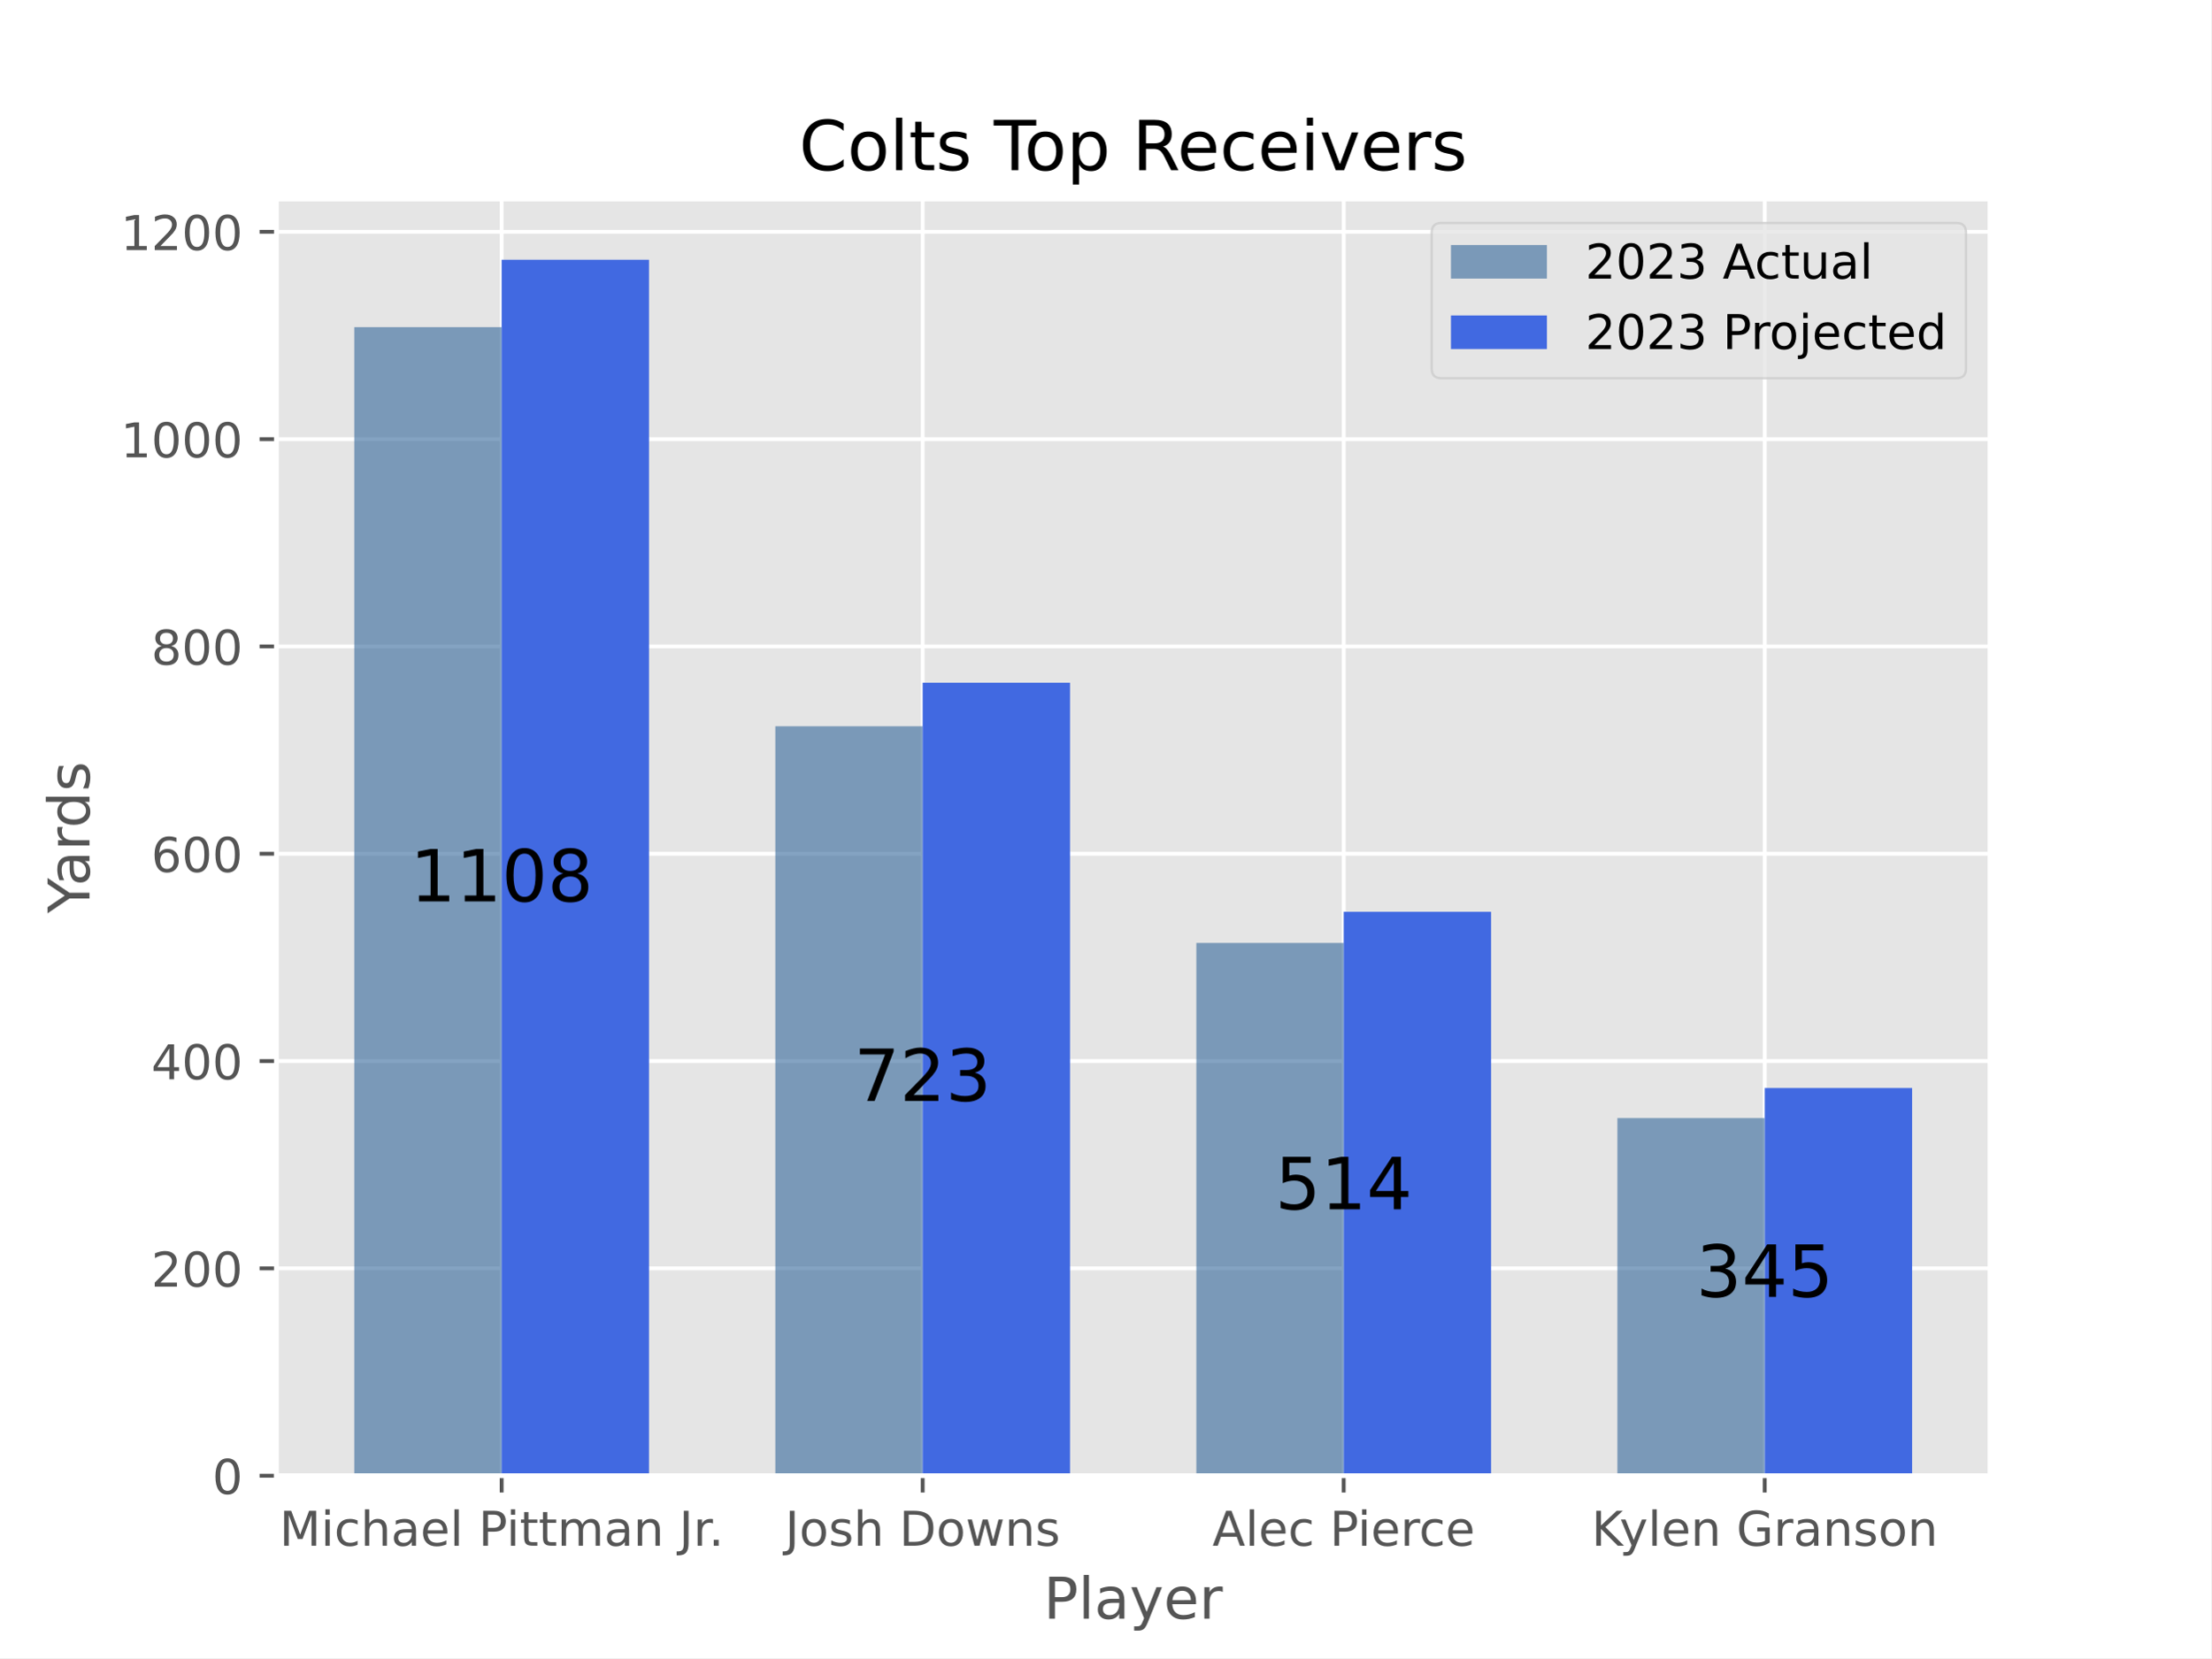
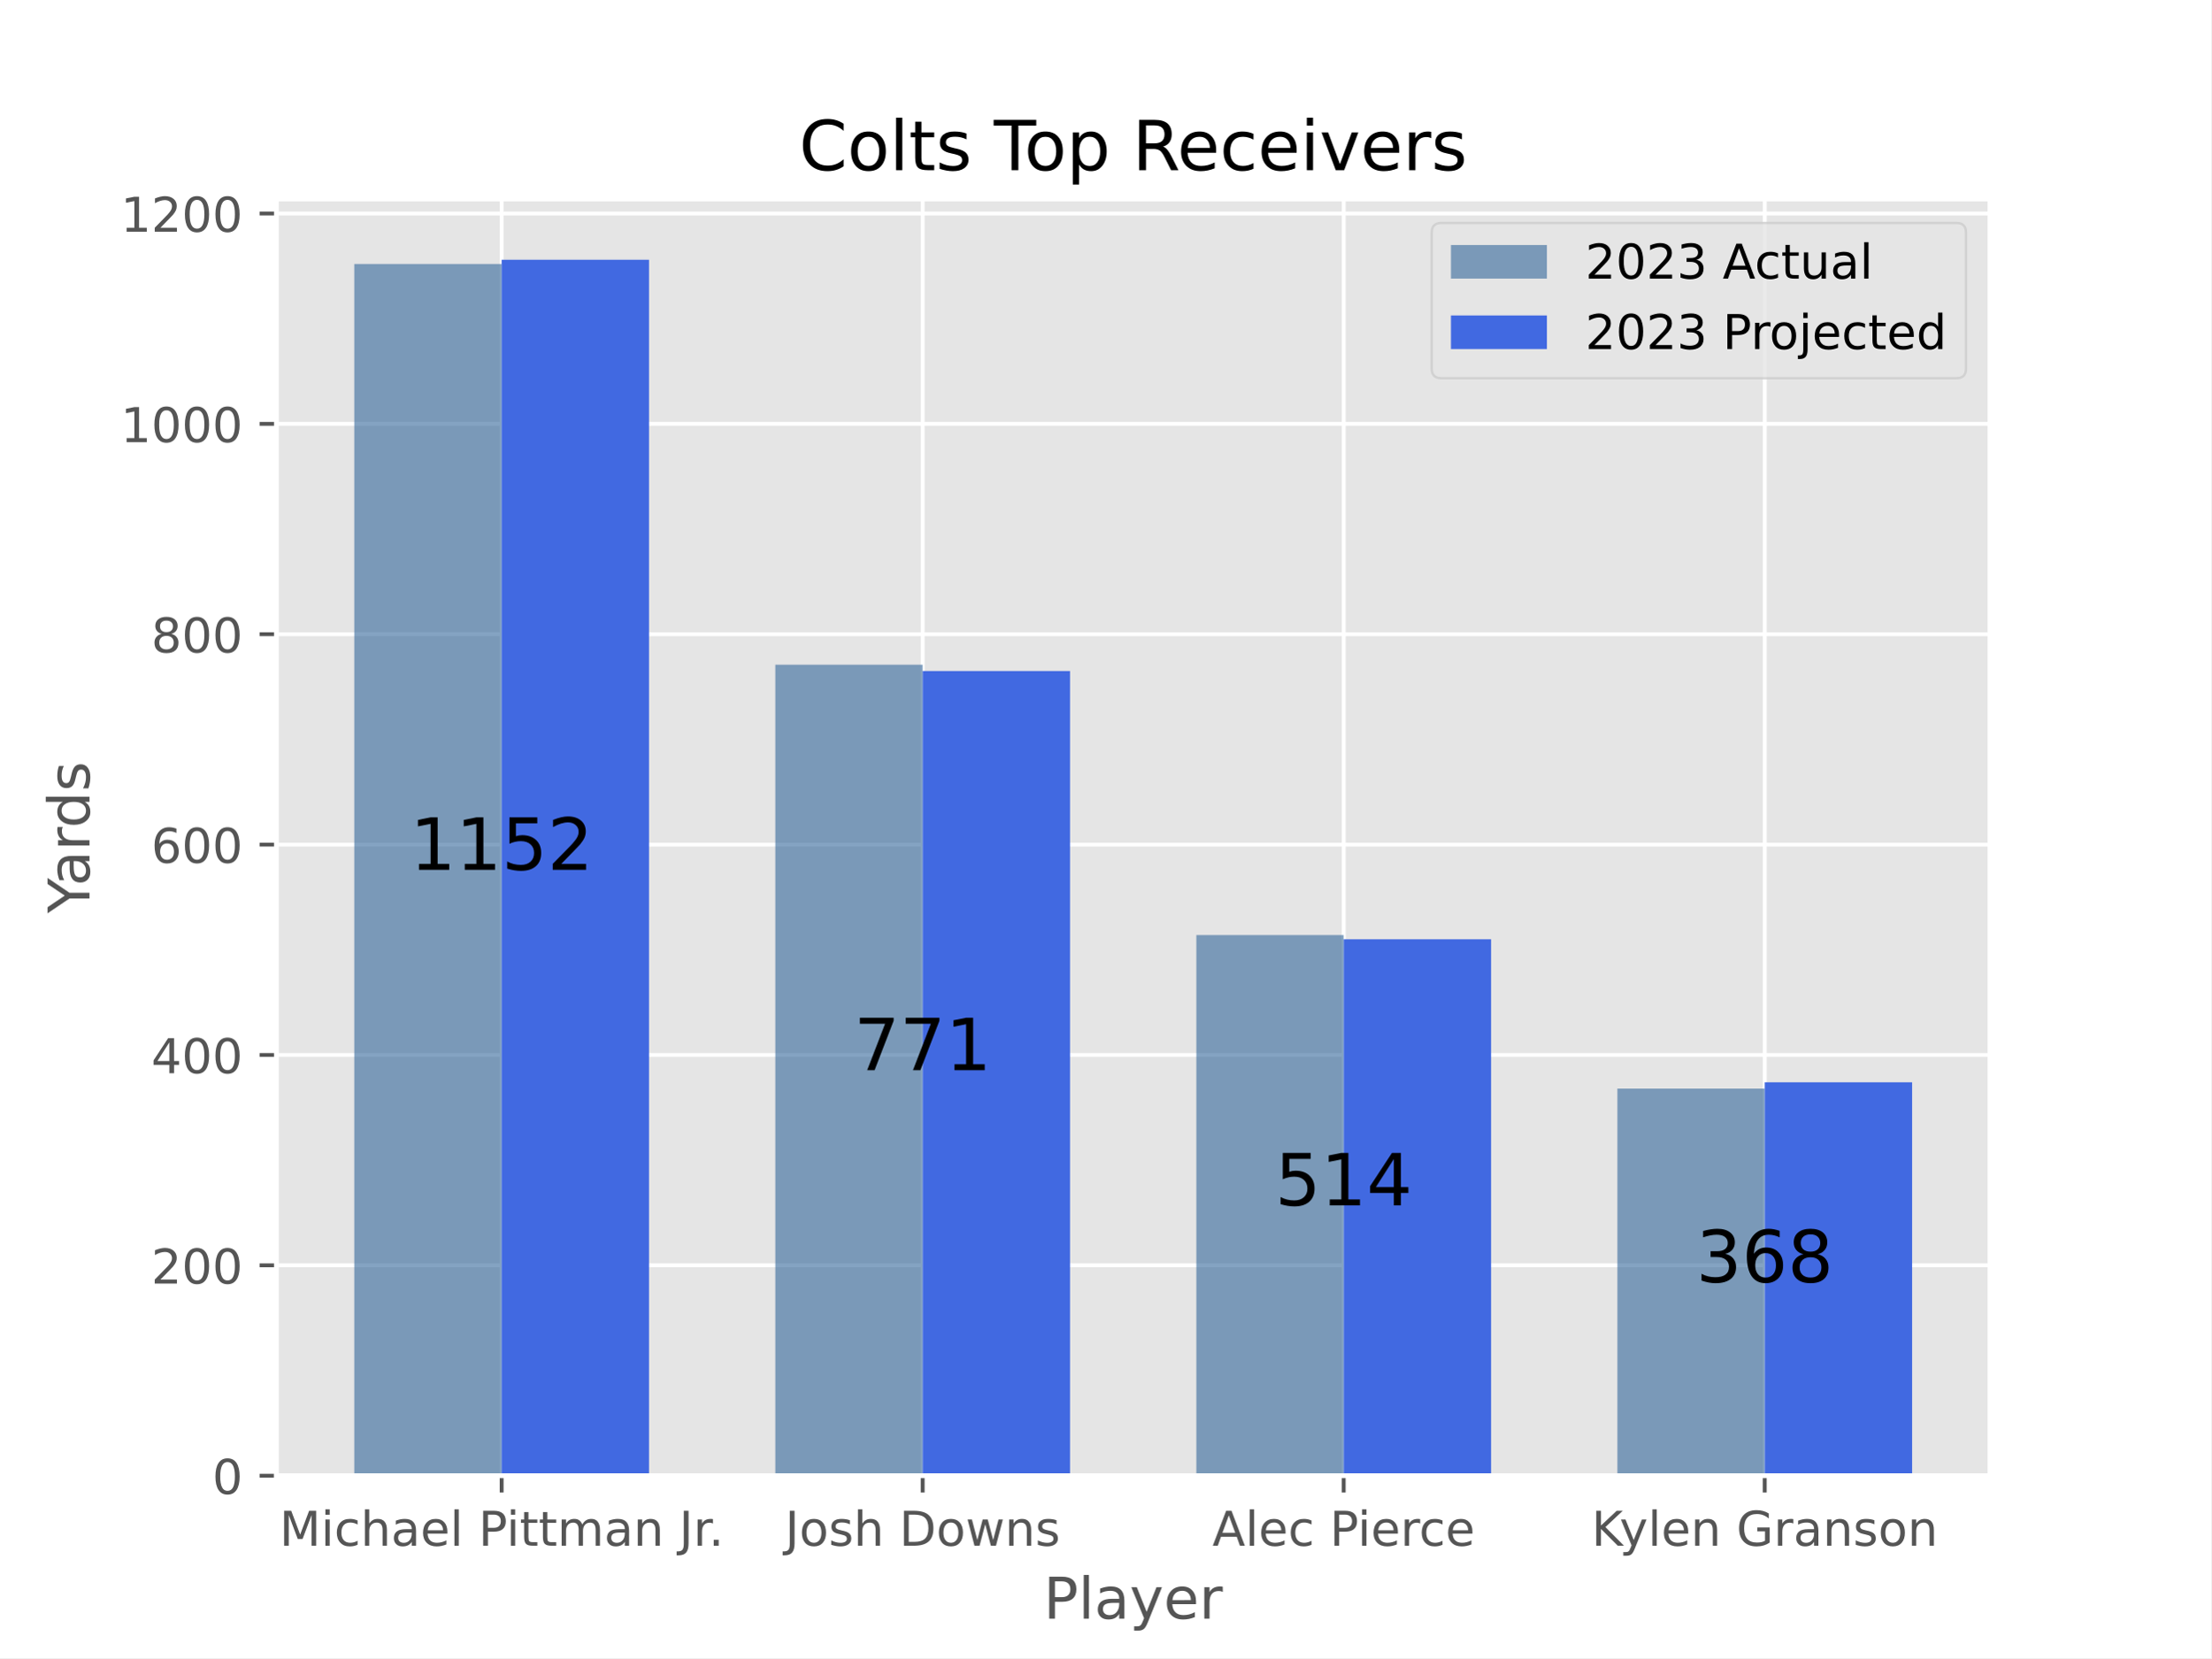
<svg xmlns="http://www.w3.org/2000/svg" xmlns:xlink="http://www.w3.org/1999/xlink" width="460.8pt" height="345.6pt" viewBox="0 0 460.8 345.6" version="1.1">
  <defs>
    <style type="text/css">*{stroke-linejoin: round; stroke-linecap: butt}</style>
  </defs>
  <g id="figure_1">
    <g id="patch_1">
      <path d="M 0 345.6  L 460.8 345.6  L 460.8 0  L 0 0  z " style="fill: #ffffff" />
    </g>
    <g id="axes_1">
      <g id="patch_2">
        <path d="M 57.6 307.584  L 414.72 307.584  L 414.72 41.472  L 57.6 41.472  z " style="fill: #e5e5e5" />
      </g>
      <g id="matplotlib.axis_1">
        <g id="xtick_1">
          <g id="line2d_1">
-             <path d="M 104.543 307.584  L 104.543 41.472  " clip-path="url(#pe3f2f0874b)" style="fill: none; stroke: #ffffff; stroke-width: 0.8; stroke-linecap: square" />
+             <path d="M 104.543 307.584  L 104.543 41.472  " clip-path="url(#p4688701967)" style="fill: none; stroke: #ffffff; stroke-width: 0.8; stroke-linecap: square" />
          </g>
          <g id="line2d_2">
            <defs>
-               <path id="m3585bd2153" d="M 0 0  L 0 3.5  " style="stroke: #555555; stroke-width: 0.8" />
+               <path id="m69d7f708bf" d="M 0 0  L 0 3.5  " style="stroke: #555555; stroke-width: 0.8" />
            </defs>
            <g>
-               <use xlink:href="#m3585bd2153" x="104.543" y="307.584" style="fill: #555555; stroke: #555555; stroke-width: 0.8" />
+               <use xlink:href="#m69d7f708bf" x="104.543" y="307.584" style="fill: #555555; stroke: #555555; stroke-width: 0.8" />
            </g>
          </g>
          <g id="text_1">
            <g style="fill: #555555" transform="translate(58.23626 322.1824) scale(0.1 -0.1)">
              <defs>
                <path id="DejaVuSans-4d" d="M 628 4666  L 1569 4666  L 2759 1491  L 3956 4666  L 4897 4666  L 4897 0  L 4281 0  L 4281 4097  L 3078 897  L 2444 897  L 1241 4097  L 1241 0  L 628 0  L 628 4666  z " transform="scale(0.015625)" />
                <path id="DejaVuSans-69" d="M 603 3500  L 1178 3500  L 1178 0  L 603 0  L 603 3500  z M 603 4863  L 1178 4863  L 1178 4134  L 603 4134  L 603 4863  z " transform="scale(0.015625)" />
                <path id="DejaVuSans-63" d="M 3122 3366  L 3122 2828  Q 2878 2963 2633 3030  Q 2388 3097 2138 3097  Q 1578 3097 1268 2742  Q 959 2388 959 1747  Q 959 1106 1268 751  Q 1578 397 2138 397  Q 2388 397 2633 464  Q 2878 531 3122 666  L 3122 134  Q 2881 22 2623 -34  Q 2366 -91 2075 -91  Q 1284 -91 818 406  Q 353 903 353 1747  Q 353 2603 823 3093  Q 1294 3584 2113 3584  Q 2378 3584 2631 3529  Q 2884 3475 3122 3366  z " transform="scale(0.015625)" />
                <path id="DejaVuSans-68" d="M 3513 2113  L 3513 0  L 2938 0  L 2938 2094  Q 2938 2591 2744 2837  Q 2550 3084 2163 3084  Q 1697 3084 1428 2787  Q 1159 2491 1159 1978  L 1159 0  L 581 0  L 581 4863  L 1159 4863  L 1159 2956  Q 1366 3272 1645 3428  Q 1925 3584 2291 3584  Q 2894 3584 3203 3211  Q 3513 2838 3513 2113  z " transform="scale(0.015625)" />
                <path id="DejaVuSans-61" d="M 2194 1759  Q 1497 1759 1228 1600  Q 959 1441 959 1056  Q 959 750 1161 570  Q 1363 391 1709 391  Q 2188 391 2477 730  Q 2766 1069 2766 1631  L 2766 1759  L 2194 1759  z M 3341 1997  L 3341 0  L 2766 0  L 2766 531  Q 2569 213 2275 61  Q 1981 -91 1556 -91  Q 1019 -91 701 211  Q 384 513 384 1019  Q 384 1609 779 1909  Q 1175 2209 1959 2209  L 2766 2209  L 2766 2266  Q 2766 2663 2505 2880  Q 2244 3097 1772 3097  Q 1472 3097 1187 3025  Q 903 2953 641 2809  L 641 3341  Q 956 3463 1253 3523  Q 1550 3584 1831 3584  Q 2591 3584 2966 3190  Q 3341 2797 3341 1997  z " transform="scale(0.015625)" />
                <path id="DejaVuSans-65" d="M 3597 1894  L 3597 1613  L 953 1613  Q 991 1019 1311 708  Q 1631 397 2203 397  Q 2534 397 2845 478  Q 3156 559 3463 722  L 3463 178  Q 3153 47 2828 -22  Q 2503 -91 2169 -91  Q 1331 -91 842 396  Q 353 884 353 1716  Q 353 2575 817 3079  Q 1281 3584 2069 3584  Q 2775 3584 3186 3129  Q 3597 2675 3597 1894  z M 3022 2063  Q 3016 2534 2758 2815  Q 2500 3097 2075 3097  Q 1594 3097 1305 2825  Q 1016 2553 972 2059  L 3022 2063  z " transform="scale(0.015625)" />
                <path id="DejaVuSans-6c" d="M 603 4863  L 1178 4863  L 1178 0  L 603 0  L 603 4863  z " transform="scale(0.015625)" />
                <path id="DejaVuSans-20" transform="scale(0.015625)" />
                <path id="DejaVuSans-50" d="M 1259 4147  L 1259 2394  L 2053 2394  Q 2494 2394 2734 2622  Q 2975 2850 2975 3272  Q 2975 3691 2734 3919  Q 2494 4147 2053 4147  L 1259 4147  z M 628 4666  L 2053 4666  Q 2838 4666 3239 4311  Q 3641 3956 3641 3272  Q 3641 2581 3239 2228  Q 2838 1875 2053 1875  L 1259 1875  L 1259 0  L 628 0  L 628 4666  z " transform="scale(0.015625)" />
                <path id="DejaVuSans-74" d="M 1172 4494  L 1172 3500  L 2356 3500  L 2356 3053  L 1172 3053  L 1172 1153  Q 1172 725 1289 603  Q 1406 481 1766 481  L 2356 481  L 2356 0  L 1766 0  Q 1100 0 847 248  Q 594 497 594 1153  L 594 3053  L 172 3053  L 172 3500  L 594 3500  L 594 4494  L 1172 4494  z " transform="scale(0.015625)" />
                <path id="DejaVuSans-6d" d="M 3328 2828  Q 3544 3216 3844 3400  Q 4144 3584 4550 3584  Q 5097 3584 5394 3201  Q 5691 2819 5691 2113  L 5691 0  L 5113 0  L 5113 2094  Q 5113 2597 4934 2840  Q 4756 3084 4391 3084  Q 3944 3084 3684 2787  Q 3425 2491 3425 1978  L 3425 0  L 2847 0  L 2847 2094  Q 2847 2600 2669 2842  Q 2491 3084 2119 3084  Q 1678 3084 1418 2786  Q 1159 2488 1159 1978  L 1159 0  L 581 0  L 581 3500  L 1159 3500  L 1159 2956  Q 1356 3278 1631 3431  Q 1906 3584 2284 3584  Q 2666 3584 2933 3390  Q 3200 3197 3328 2828  z " transform="scale(0.015625)" />
                <path id="DejaVuSans-6e" d="M 3513 2113  L 3513 0  L 2938 0  L 2938 2094  Q 2938 2591 2744 2837  Q 2550 3084 2163 3084  Q 1697 3084 1428 2787  Q 1159 2491 1159 1978  L 1159 0  L 581 0  L 581 3500  L 1159 3500  L 1159 2956  Q 1366 3272 1645 3428  Q 1925 3584 2291 3584  Q 2894 3584 3203 3211  Q 3513 2838 3513 2113  z " transform="scale(0.015625)" />
                <path id="DejaVuSans-4a" d="M 628 4666  L 1259 4666  L 1259 325  Q 1259 -519 939 -900  Q 619 -1281 -91 -1281  L -331 -1281  L -331 -750  L -134 -750  Q 284 -750 456 -515  Q 628 -281 628 325  L 628 4666  z " transform="scale(0.015625)" />
                <path id="DejaVuSans-72" d="M 2631 2963  Q 2534 3019 2420 3045  Q 2306 3072 2169 3072  Q 1681 3072 1420 2755  Q 1159 2438 1159 1844  L 1159 0  L 581 0  L 581 3500  L 1159 3500  L 1159 2956  Q 1341 3275 1631 3429  Q 1922 3584 2338 3584  Q 2397 3584 2469 3576  Q 2541 3569 2628 3553  L 2631 2963  z " transform="scale(0.015625)" />
                <path id="DejaVuSans-2e" d="M 684 794  L 1344 794  L 1344 0  L 684 0  L 684 794  z " transform="scale(0.015625)" />
              </defs>
              <use xlink:href="#DejaVuSans-4d" />
              <use xlink:href="#DejaVuSans-69" x="86.279" />
              <use xlink:href="#DejaVuSans-63" x="114.062" />
              <use xlink:href="#DejaVuSans-68" x="169.043" />
              <use xlink:href="#DejaVuSans-61" x="232.422" />
              <use xlink:href="#DejaVuSans-65" x="293.701" />
              <use xlink:href="#DejaVuSans-6c" x="355.225" />
              <use xlink:href="#DejaVuSans-20" x="383.008" />
              <use xlink:href="#DejaVuSans-50" x="414.795" />
              <use xlink:href="#DejaVuSans-69" x="472.848" />
              <use xlink:href="#DejaVuSans-74" x="500.631" />
              <use xlink:href="#DejaVuSans-74" x="539.84" />
              <use xlink:href="#DejaVuSans-6d" x="579.049" />
              <use xlink:href="#DejaVuSans-61" x="676.461" />
              <use xlink:href="#DejaVuSans-6e" x="737.74" />
              <use xlink:href="#DejaVuSans-20" x="801.119" />
              <use xlink:href="#DejaVuSans-4a" x="832.906" />
              <use xlink:href="#DejaVuSans-72" x="862.398" />
              <use xlink:href="#DejaVuSans-2e" x="894.387" />
            </g>
          </g>
        </g>
        <g id="xtick_2">
          <g id="line2d_3">
-             <path d="M 192.288 307.584  L 192.288 41.472  " clip-path="url(#pe3f2f0874b)" style="fill: none; stroke: #ffffff; stroke-width: 0.8; stroke-linecap: square" />
+             <path d="M 192.288 307.584  L 192.288 41.472  " clip-path="url(#p4688701967)" style="fill: none; stroke: #ffffff; stroke-width: 0.8; stroke-linecap: square" />
          </g>
          <g id="line2d_4">
            <g>
-               <use xlink:href="#m3585bd2153" x="192.288" y="307.584" style="fill: #555555; stroke: #555555; stroke-width: 0.8" />
+               <use xlink:href="#m69d7f708bf" x="192.288" y="307.584" style="fill: #555555; stroke: #555555; stroke-width: 0.8" />
            </g>
          </g>
          <g id="text_2">
            <g style="fill: #555555" transform="translate(163.619 322.1824) scale(0.1 -0.1)">
              <defs>
                <path id="DejaVuSans-6f" d="M 1959 3097  Q 1497 3097 1228 2736  Q 959 2375 959 1747  Q 959 1119 1226 758  Q 1494 397 1959 397  Q 2419 397 2687 759  Q 2956 1122 2956 1747  Q 2956 2369 2687 2733  Q 2419 3097 1959 3097  z M 1959 3584  Q 2709 3584 3137 3096  Q 3566 2609 3566 1747  Q 3566 888 3137 398  Q 2709 -91 1959 -91  Q 1206 -91 779 398  Q 353 888 353 1747  Q 353 2609 779 3096  Q 1206 3584 1959 3584  z " transform="scale(0.015625)" />
                <path id="DejaVuSans-73" d="M 2834 3397  L 2834 2853  Q 2591 2978 2328 3040  Q 2066 3103 1784 3103  Q 1356 3103 1142 2972  Q 928 2841 928 2578  Q 928 2378 1081 2264  Q 1234 2150 1697 2047  L 1894 2003  Q 2506 1872 2764 1633  Q 3022 1394 3022 966  Q 3022 478 2636 193  Q 2250 -91 1575 -91  Q 1294 -91 989 -36  Q 684 19 347 128  L 347 722  Q 666 556 975 473  Q 1284 391 1588 391  Q 1994 391 2212 530  Q 2431 669 2431 922  Q 2431 1156 2273 1281  Q 2116 1406 1581 1522  L 1381 1569  Q 847 1681 609 1914  Q 372 2147 372 2553  Q 372 3047 722 3315  Q 1072 3584 1716 3584  Q 2034 3584 2315 3537  Q 2597 3491 2834 3397  z " transform="scale(0.015625)" />
                <path id="DejaVuSans-44" d="M 1259 4147  L 1259 519  L 2022 519  Q 2988 519 3436 956  Q 3884 1394 3884 2338  Q 3884 3275 3436 3711  Q 2988 4147 2022 4147  L 1259 4147  z M 628 4666  L 1925 4666  Q 3281 4666 3915 4102  Q 4550 3538 4550 2338  Q 4550 1131 3912 565  Q 3275 0 1925 0  L 628 0  L 628 4666  z " transform="scale(0.015625)" />
                <path id="DejaVuSans-77" d="M 269 3500  L 844 3500  L 1563 769  L 2278 3500  L 2956 3500  L 3675 769  L 4391 3500  L 4966 3500  L 4050 0  L 3372 0  L 2619 2869  L 1863 0  L 1184 0  L 269 3500  z " transform="scale(0.015625)" />
              </defs>
              <use xlink:href="#DejaVuSans-4a" />
              <use xlink:href="#DejaVuSans-6f" x="29.492" />
              <use xlink:href="#DejaVuSans-73" x="90.674" />
              <use xlink:href="#DejaVuSans-68" x="142.773" />
              <use xlink:href="#DejaVuSans-20" x="206.152" />
              <use xlink:href="#DejaVuSans-44" x="237.939" />
              <use xlink:href="#DejaVuSans-6f" x="314.941" />
              <use xlink:href="#DejaVuSans-77" x="376.123" />
              <use xlink:href="#DejaVuSans-6e" x="457.91" />
              <use xlink:href="#DejaVuSans-73" x="521.289" />
            </g>
          </g>
        </g>
        <g id="xtick_3">
          <g id="line2d_5">
-             <path d="M 280.032 307.584  L 280.032 41.472  " clip-path="url(#pe3f2f0874b)" style="fill: none; stroke: #ffffff; stroke-width: 0.8; stroke-linecap: square" />
+             <path d="M 280.032 307.584  L 280.032 41.472  " clip-path="url(#p4688701967)" style="fill: none; stroke: #ffffff; stroke-width: 0.8; stroke-linecap: square" />
          </g>
          <g id="line2d_6">
            <g>
-               <use xlink:href="#m3585bd2153" x="280.032" y="307.584" style="fill: #555555; stroke: #555555; stroke-width: 0.8" />
+               <use xlink:href="#m69d7f708bf" x="280.032" y="307.584" style="fill: #555555; stroke: #555555; stroke-width: 0.8" />
            </g>
          </g>
          <g id="text_3">
            <g style="fill: #555555" transform="translate(252.6713 322.1824) scale(0.1 -0.1)">
              <defs>
                <path id="DejaVuSans-41" d="M 2188 4044  L 1331 1722  L 3047 1722  L 2188 4044  z M 1831 4666  L 2547 4666  L 4325 0  L 3669 0  L 3244 1197  L 1141 1197  L 716 0  L 50 0  L 1831 4666  z " transform="scale(0.015625)" />
              </defs>
              <use xlink:href="#DejaVuSans-41" />
              <use xlink:href="#DejaVuSans-6c" x="68.408" />
              <use xlink:href="#DejaVuSans-65" x="96.191" />
              <use xlink:href="#DejaVuSans-63" x="157.715" />
              <use xlink:href="#DejaVuSans-20" x="212.695" />
              <use xlink:href="#DejaVuSans-50" x="244.482" />
              <use xlink:href="#DejaVuSans-69" x="302.535" />
              <use xlink:href="#DejaVuSans-65" x="330.318" />
              <use xlink:href="#DejaVuSans-72" x="391.842" />
              <use xlink:href="#DejaVuSans-63" x="430.705" />
              <use xlink:href="#DejaVuSans-65" x="485.686" />
            </g>
          </g>
        </g>
        <g id="xtick_4">
          <g id="line2d_7">
-             <path d="M 367.777 307.584  L 367.777 41.472  " clip-path="url(#pe3f2f0874b)" style="fill: none; stroke: #ffffff; stroke-width: 0.8; stroke-linecap: square" />
+             <path d="M 367.777 307.584  L 367.777 41.472  " clip-path="url(#p4688701967)" style="fill: none; stroke: #ffffff; stroke-width: 0.8; stroke-linecap: square" />
          </g>
          <g id="line2d_8">
            <g>
-               <use xlink:href="#m3585bd2153" x="367.777" y="307.584" style="fill: #555555; stroke: #555555; stroke-width: 0.8" />
+               <use xlink:href="#m69d7f708bf" x="367.777" y="307.584" style="fill: #555555; stroke: #555555; stroke-width: 0.8" />
            </g>
          </g>
          <g id="text_4">
            <g style="fill: #555555" transform="translate(331.6822 322.1824) scale(0.1 -0.1)">
              <defs>
                <path id="DejaVuSans-4b" d="M 628 4666  L 1259 4666  L 1259 2694  L 3353 4666  L 4166 4666  L 1850 2491  L 4331 0  L 3500 0  L 1259 2247  L 1259 0  L 628 0  L 628 4666  z " transform="scale(0.015625)" />
                <path id="DejaVuSans-79" d="M 2059 -325  Q 1816 -950 1584 -1140  Q 1353 -1331 966 -1331  L 506 -1331  L 506 -850  L 844 -850  Q 1081 -850 1212 -737  Q 1344 -625 1503 -206  L 1606 56  L 191 3500  L 800 3500  L 1894 763  L 2988 3500  L 3597 3500  L 2059 -325  z " transform="scale(0.015625)" />
                <path id="DejaVuSans-47" d="M 3809 666  L 3809 1919  L 2778 1919  L 2778 2438  L 4434 2438  L 4434 434  Q 4069 175 3628 42  Q 3188 -91 2688 -91  Q 1594 -91 976 548  Q 359 1188 359 2328  Q 359 3472 976 4111  Q 1594 4750 2688 4750  Q 3144 4750 3555 4637  Q 3966 4525 4313 4306  L 4313 3634  Q 3963 3931 3569 4081  Q 3175 4231 2741 4231  Q 1884 4231 1454 3753  Q 1025 3275 1025 2328  Q 1025 1384 1454 906  Q 1884 428 2741 428  Q 3075 428 3337 486  Q 3600 544 3809 666  z " transform="scale(0.015625)" />
              </defs>
              <use xlink:href="#DejaVuSans-4b" />
              <use xlink:href="#DejaVuSans-79" x="58.326" />
              <use xlink:href="#DejaVuSans-6c" x="117.506" />
              <use xlink:href="#DejaVuSans-65" x="145.289" />
              <use xlink:href="#DejaVuSans-6e" x="206.812" />
              <use xlink:href="#DejaVuSans-20" x="270.191" />
              <use xlink:href="#DejaVuSans-47" x="301.979" />
              <use xlink:href="#DejaVuSans-72" x="379.469" />
              <use xlink:href="#DejaVuSans-61" x="420.582" />
              <use xlink:href="#DejaVuSans-6e" x="481.861" />
              <use xlink:href="#DejaVuSans-73" x="545.24" />
              <use xlink:href="#DejaVuSans-6f" x="597.34" />
              <use xlink:href="#DejaVuSans-6e" x="658.521" />
            </g>
          </g>
        </g>
        <g id="text_5">
          <g style="fill: #555555" transform="translate(217.4888 337.3802) scale(0.12 -0.12)">
            <use xlink:href="#DejaVuSans-50" />
            <use xlink:href="#DejaVuSans-6c" x="60.303" />
            <use xlink:href="#DejaVuSans-61" x="88.086" />
            <use xlink:href="#DejaVuSans-79" x="149.365" />
            <use xlink:href="#DejaVuSans-65" x="208.545" />
            <use xlink:href="#DejaVuSans-72" x="270.068" />
          </g>
        </g>
      </g>
      <g id="matplotlib.axis_2">
        <g id="ytick_1">
          <g id="line2d_9">
-             <path d="M 57.6 307.584  L 414.72 307.584  " clip-path="url(#pe3f2f0874b)" style="fill: none; stroke: #ffffff; stroke-width: 0.8; stroke-linecap: square" />
+             <path d="M 57.6 307.584  L 414.72 307.584  " clip-path="url(#p4688701967)" style="fill: none; stroke: #ffffff; stroke-width: 0.8; stroke-linecap: square" />
          </g>
          <g id="line2d_10">
            <defs>
-               <path id="mdc85c5d48e" d="M 0 0  L -3.5 0  " style="stroke: #555555; stroke-width: 0.8" />
+               <path id="m283e0d23f2" d="M 0 0  L -3.5 0  " style="stroke: #555555; stroke-width: 0.8" />
            </defs>
            <g>
-               <use xlink:href="#mdc85c5d48e" x="57.6" y="307.584" style="fill: #555555; stroke: #555555; stroke-width: 0.8" />
+               <use xlink:href="#m283e0d23f2" x="57.6" y="307.584" style="fill: #555555; stroke: #555555; stroke-width: 0.8" />
            </g>
          </g>
          <g id="text_6">
            <g style="fill: #555555" transform="translate(44.2375 311.3832) scale(0.1 -0.1)">
              <defs>
                <path id="DejaVuSans-30" d="M 2034 4250  Q 1547 4250 1301 3770  Q 1056 3291 1056 2328  Q 1056 1369 1301 889  Q 1547 409 2034 409  Q 2525 409 2770 889  Q 3016 1369 3016 2328  Q 3016 3291 2770 3770  Q 2525 4250 2034 4250  z M 2034 4750  Q 2819 4750 3233 4129  Q 3647 3509 3647 2328  Q 3647 1150 3233 529  Q 2819 -91 2034 -91  Q 1250 -91 836 529  Q 422 1150 422 2328  Q 422 3509 836 4129  Q 1250 4750 2034 4750  z " transform="scale(0.015625)" />
              </defs>
              <use xlink:href="#DejaVuSans-30" />
            </g>
          </g>
        </g>
        <g id="ytick_2">
          <g id="line2d_11">
-             <path d="M 57.6 264.372  L 414.72 264.372  " clip-path="url(#pe3f2f0874b)" style="fill: none; stroke: #ffffff; stroke-width: 0.8; stroke-linecap: square" />
+             <path d="M 57.6 263.736  L 414.72 263.736  " clip-path="url(#p4688701967)" style="fill: none; stroke: #ffffff; stroke-width: 0.8; stroke-linecap: square" />
          </g>
          <g id="line2d_12">
            <g>
-               <use xlink:href="#mdc85c5d48e" x="57.6" y="264.372" style="fill: #555555; stroke: #555555; stroke-width: 0.8" />
+               <use xlink:href="#m283e0d23f2" x="57.6" y="263.736" style="fill: #555555; stroke: #555555; stroke-width: 0.8" />
            </g>
          </g>
          <g id="text_7">
-             <g style="fill: #555555" transform="translate(31.5125 268.1709) scale(0.1 -0.1)">
+             <g style="fill: #555555" transform="translate(31.5125 267.5355) scale(0.1 -0.1)">
              <defs>
                <path id="DejaVuSans-32" d="M 1228 531  L 3431 531  L 3431 0  L 469 0  L 469 531  Q 828 903 1448 1529  Q 2069 2156 2228 2338  Q 2531 2678 2651 2914  Q 2772 3150 2772 3378  Q 2772 3750 2511 3984  Q 2250 4219 1831 4219  Q 1534 4219 1204 4116  Q 875 4013 500 3803  L 500 4441  Q 881 4594 1212 4672  Q 1544 4750 1819 4750  Q 2544 4750 2975 4387  Q 3406 4025 3406 3419  Q 3406 3131 3298 2873  Q 3191 2616 2906 2266  Q 2828 2175 2409 1742  Q 1991 1309 1228 531  z " transform="scale(0.015625)" />
              </defs>
              <use xlink:href="#DejaVuSans-32" />
              <use xlink:href="#DejaVuSans-30" x="63.623" />
              <use xlink:href="#DejaVuSans-30" x="127.246" />
            </g>
          </g>
        </g>
        <g id="ytick_3">
          <g id="line2d_13">
-             <path d="M 57.6 221.159  L 414.72 221.159  " clip-path="url(#pe3f2f0874b)" style="fill: none; stroke: #ffffff; stroke-width: 0.8; stroke-linecap: square" />
+             <path d="M 57.6 219.888  L 414.72 219.888  " clip-path="url(#p4688701967)" style="fill: none; stroke: #ffffff; stroke-width: 0.8; stroke-linecap: square" />
          </g>
          <g id="line2d_14">
            <g>
-               <use xlink:href="#mdc85c5d48e" x="57.6" y="221.159" style="fill: #555555; stroke: #555555; stroke-width: 0.8" />
+               <use xlink:href="#m283e0d23f2" x="57.6" y="219.888" style="fill: #555555; stroke: #555555; stroke-width: 0.8" />
            </g>
          </g>
          <g id="text_8">
-             <g style="fill: #555555" transform="translate(31.5125 224.9587) scale(0.1 -0.1)">
+             <g style="fill: #555555" transform="translate(31.5125 223.6877) scale(0.1 -0.1)">
              <defs>
                <path id="DejaVuSans-34" d="M 2419 4116  L 825 1625  L 2419 1625  L 2419 4116  z M 2253 4666  L 3047 4666  L 3047 1625  L 3713 1625  L 3713 1100  L 3047 1100  L 3047 0  L 2419 0  L 2419 1100  L 313 1100  L 313 1709  L 2253 4666  z " transform="scale(0.015625)" />
              </defs>
              <use xlink:href="#DejaVuSans-34" />
              <use xlink:href="#DejaVuSans-30" x="63.623" />
              <use xlink:href="#DejaVuSans-30" x="127.246" />
            </g>
          </g>
        </g>
        <g id="ytick_4">
          <g id="line2d_15">
-             <path d="M 57.6 177.947  L 414.72 177.947  " clip-path="url(#pe3f2f0874b)" style="fill: none; stroke: #ffffff; stroke-width: 0.8; stroke-linecap: square" />
+             <path d="M 57.6 176.041  L 414.72 176.041  " clip-path="url(#p4688701967)" style="fill: none; stroke: #ffffff; stroke-width: 0.8; stroke-linecap: square" />
          </g>
          <g id="line2d_16">
            <g>
-               <use xlink:href="#mdc85c5d48e" x="57.6" y="177.947" style="fill: #555555; stroke: #555555; stroke-width: 0.8" />
+               <use xlink:href="#m283e0d23f2" x="57.6" y="176.041" style="fill: #555555; stroke: #555555; stroke-width: 0.8" />
            </g>
          </g>
          <g id="text_9">
-             <g style="fill: #555555" transform="translate(31.5125 181.7464) scale(0.1 -0.1)">
+             <g style="fill: #555555" transform="translate(31.5125 179.84) scale(0.1 -0.1)">
              <defs>
                <path id="DejaVuSans-36" d="M 2113 2584  Q 1688 2584 1439 2293  Q 1191 2003 1191 1497  Q 1191 994 1439 701  Q 1688 409 2113 409  Q 2538 409 2786 701  Q 3034 994 3034 1497  Q 3034 2003 2786 2293  Q 2538 2584 2113 2584  z M 3366 4563  L 3366 3988  Q 3128 4100 2886 4159  Q 2644 4219 2406 4219  Q 1781 4219 1451 3797  Q 1122 3375 1075 2522  Q 1259 2794 1537 2939  Q 1816 3084 2150 3084  Q 2853 3084 3261 2657  Q 3669 2231 3669 1497  Q 3669 778 3244 343  Q 2819 -91 2113 -91  Q 1303 -91 875 529  Q 447 1150 447 2328  Q 447 3434 972 4092  Q 1497 4750 2381 4750  Q 2619 4750 2861 4703  Q 3103 4656 3366 4563  z " transform="scale(0.015625)" />
              </defs>
              <use xlink:href="#DejaVuSans-36" />
              <use xlink:href="#DejaVuSans-30" x="63.623" />
              <use xlink:href="#DejaVuSans-30" x="127.246" />
            </g>
          </g>
        </g>
        <g id="ytick_5">
          <g id="line2d_17">
-             <path d="M 57.6 134.735  L 414.72 134.735  " clip-path="url(#pe3f2f0874b)" style="fill: none; stroke: #ffffff; stroke-width: 0.8; stroke-linecap: square" />
+             <path d="M 57.6 132.193  L 414.72 132.193  " clip-path="url(#p4688701967)" style="fill: none; stroke: #ffffff; stroke-width: 0.8; stroke-linecap: square" />
          </g>
          <g id="line2d_18">
            <g>
-               <use xlink:href="#mdc85c5d48e" x="57.6" y="134.735" style="fill: #555555; stroke: #555555; stroke-width: 0.8" />
+               <use xlink:href="#m283e0d23f2" x="57.6" y="132.193" style="fill: #555555; stroke: #555555; stroke-width: 0.8" />
            </g>
          </g>
          <g id="text_10">
-             <g style="fill: #555555" transform="translate(31.5125 138.5341) scale(0.1 -0.1)">
+             <g style="fill: #555555" transform="translate(31.5125 135.9922) scale(0.1 -0.1)">
              <defs>
                <path id="DejaVuSans-38" d="M 2034 2216  Q 1584 2216 1326 1975  Q 1069 1734 1069 1313  Q 1069 891 1326 650  Q 1584 409 2034 409  Q 2484 409 2743 651  Q 3003 894 3003 1313  Q 3003 1734 2745 1975  Q 2488 2216 2034 2216  z M 1403 2484  Q 997 2584 770 2862  Q 544 3141 544 3541  Q 544 4100 942 4425  Q 1341 4750 2034 4750  Q 2731 4750 3128 4425  Q 3525 4100 3525 3541  Q 3525 3141 3298 2862  Q 3072 2584 2669 2484  Q 3125 2378 3379 2068  Q 3634 1759 3634 1313  Q 3634 634 3220 271  Q 2806 -91 2034 -91  Q 1263 -91 848 271  Q 434 634 434 1313  Q 434 1759 690 2068  Q 947 2378 1403 2484  z M 1172 3481  Q 1172 3119 1398 2916  Q 1625 2713 2034 2713  Q 2441 2713 2670 2916  Q 2900 3119 2900 3481  Q 2900 3844 2670 4047  Q 2441 4250 2034 4250  Q 1625 4250 1398 4047  Q 1172 3844 1172 3481  z " transform="scale(0.015625)" />
              </defs>
              <use xlink:href="#DejaVuSans-38" />
              <use xlink:href="#DejaVuSans-30" x="63.623" />
              <use xlink:href="#DejaVuSans-30" x="127.246" />
            </g>
          </g>
        </g>
        <g id="ytick_6">
          <g id="line2d_19">
-             <path d="M 57.6 91.523  L 414.72 91.523  " clip-path="url(#pe3f2f0874b)" style="fill: none; stroke: #ffffff; stroke-width: 0.8; stroke-linecap: square" />
+             <path d="M 57.6 88.345  L 414.72 88.345  " clip-path="url(#p4688701967)" style="fill: none; stroke: #ffffff; stroke-width: 0.8; stroke-linecap: square" />
          </g>
          <g id="line2d_20">
            <g>
-               <use xlink:href="#mdc85c5d48e" x="57.6" y="91.523" style="fill: #555555; stroke: #555555; stroke-width: 0.8" />
+               <use xlink:href="#m283e0d23f2" x="57.6" y="88.345" style="fill: #555555; stroke: #555555; stroke-width: 0.8" />
            </g>
          </g>
          <g id="text_11">
-             <g style="fill: #555555" transform="translate(25.15 95.32184) scale(0.1 -0.1)">
+             <g style="fill: #555555" transform="translate(25.15 92.14446) scale(0.1 -0.1)">
              <defs>
                <path id="DejaVuSans-31" d="M 794 531  L 1825 531  L 1825 4091  L 703 3866  L 703 4441  L 1819 4666  L 2450 4666  L 2450 531  L 3481 531  L 3481 0  L 794 0  L 794 531  z " transform="scale(0.015625)" />
              </defs>
              <use xlink:href="#DejaVuSans-31" />
              <use xlink:href="#DejaVuSans-30" x="63.623" />
              <use xlink:href="#DejaVuSans-30" x="127.246" />
              <use xlink:href="#DejaVuSans-30" x="190.869" />
            </g>
          </g>
        </g>
        <g id="ytick_7">
          <g id="line2d_21">
-             <path d="M 57.6 48.31  L 414.72 48.31  " clip-path="url(#pe3f2f0874b)" style="fill: none; stroke: #ffffff; stroke-width: 0.8; stroke-linecap: square" />
+             <path d="M 57.6 44.497  L 414.72 44.497  " clip-path="url(#p4688701967)" style="fill: none; stroke: #ffffff; stroke-width: 0.8; stroke-linecap: square" />
          </g>
          <g id="line2d_22">
            <g>
-               <use xlink:href="#mdc85c5d48e" x="57.6" y="48.31" style="fill: #555555; stroke: #555555; stroke-width: 0.8" />
+               <use xlink:href="#m283e0d23f2" x="57.6" y="44.497" style="fill: #555555; stroke: #555555; stroke-width: 0.8" />
            </g>
          </g>
          <g id="text_12">
-             <g style="fill: #555555" transform="translate(25.15 52.10956) scale(0.1 -0.1)">
+             <g style="fill: #555555" transform="translate(25.15 48.29671) scale(0.1 -0.1)">
              <use xlink:href="#DejaVuSans-31" />
              <use xlink:href="#DejaVuSans-32" x="63.623" />
              <use xlink:href="#DejaVuSans-30" x="127.246" />
              <use xlink:href="#DejaVuSans-30" x="190.869" />
            </g>
          </g>
        </g>
        <g id="text_13">
          <g style="fill: #555555" transform="translate(18.65438 190.3408) rotate(-90) scale(0.12 -0.12)">
            <defs>
              <path id="DejaVuSans-59" d="M -13 4666  L 666 4666  L 1959 2747  L 3244 4666  L 3922 4666  L 2272 2222  L 2272 0  L 1638 0  L 1638 2222  L -13 4666  z " transform="scale(0.015625)" />
              <path id="DejaVuSans-64" d="M 2906 2969  L 2906 4863  L 3481 4863  L 3481 0  L 2906 0  L 2906 525  Q 2725 213 2448 61  Q 2172 -91 1784 -91  Q 1150 -91 751 415  Q 353 922 353 1747  Q 353 2572 751 3078  Q 1150 3584 1784 3584  Q 2172 3584 2448 3432  Q 2725 3281 2906 2969  z M 947 1747  Q 947 1113 1208 752  Q 1469 391 1925 391  Q 2381 391 2643 752  Q 2906 1113 2906 1747  Q 2906 2381 2643 2742  Q 2381 3103 1925 3103  Q 1469 3103 1208 2742  Q 947 2381 947 1747  z " transform="scale(0.015625)" />
            </defs>
            <use xlink:href="#DejaVuSans-59" />
            <use xlink:href="#DejaVuSans-61" x="47.334" />
            <use xlink:href="#DejaVuSans-72" x="108.613" />
            <use xlink:href="#DejaVuSans-64" x="147.977" />
            <use xlink:href="#DejaVuSans-73" x="211.453" />
          </g>
        </g>
      </g>
      <g id="patch_3">
-         <path d="M 73.833 307.584  L 104.543 307.584  L 104.543 68.188  L 73.833 68.188  z " clip-path="url(#pe3f2f0874b)" style="fill: #336699; fill-opacity: 0.6" />
+         <path d="M 73.833 307.584  L 104.543 307.584  L 104.543 55.021  L 73.833 55.021  z " clip-path="url(#p4688701967)" style="fill: #336699; fill-opacity: 0.6" />
      </g>
      <g id="patch_4">
-         <path d="M 161.577 307.584  L 192.288 307.584  L 192.288 151.372  L 161.577 151.372  z " clip-path="url(#pe3f2f0874b)" style="fill: #336699; fill-opacity: 0.6" />
+         <path d="M 161.577 307.584  L 192.288 307.584  L 192.288 138.551  L 161.577 138.551  z " clip-path="url(#p4688701967)" style="fill: #336699; fill-opacity: 0.6" />
      </g>
      <g id="patch_5">
-         <path d="M 249.322 307.584  L 280.032 307.584  L 280.032 196.528  L 249.322 196.528  z " clip-path="url(#pe3f2f0874b)" style="fill: #336699; fill-opacity: 0.6" />
+         <path d="M 249.322 307.584  L 280.032 307.584  L 280.032 194.895  L 249.322 194.895  z " clip-path="url(#p4688701967)" style="fill: #336699; fill-opacity: 0.6" />
      </g>
      <g id="patch_6">
-         <path d="M 337.066 307.584  L 367.777 307.584  L 367.777 233.043  L 337.066 233.043  z " clip-path="url(#pe3f2f0874b)" style="fill: #336699; fill-opacity: 0.6" />
+         <path d="M 337.066 307.584  L 367.777 307.584  L 367.777 226.904  L 337.066 226.904  z " clip-path="url(#p4688701967)" style="fill: #336699; fill-opacity: 0.6" />
      </g>
      <g id="patch_7">
-         <path d="M 104.543 307.584  L 135.254 307.584  L 135.254 54.144  L 104.543 54.144  z " clip-path="url(#pe3f2f0874b)" style="fill: #4169e1" />
+         <path d="M 104.543 307.584  L 135.254 307.584  L 135.254 54.144  L 104.543 54.144  z " clip-path="url(#p4688701967)" style="fill: #4169e1" />
      </g>
      <g id="patch_8">
-         <path d="M 192.288 307.584  L 222.998 307.584  L 222.998 142.297  L 192.288 142.297  z " clip-path="url(#pe3f2f0874b)" style="fill: #4169e1" />
+         <path d="M 192.288 307.584  L 222.998 307.584  L 222.998 139.866  L 192.288 139.866  z " clip-path="url(#p4688701967)" style="fill: #4169e1" />
      </g>
      <g id="patch_9">
-         <path d="M 280.032 307.584  L 310.743 307.584  L 310.743 190.047  L 280.032 190.047  z " clip-path="url(#pe3f2f0874b)" style="fill: #4169e1" />
+         <path d="M 280.032 307.584  L 310.743 307.584  L 310.743 195.772  L 280.032 195.772  z " clip-path="url(#p4688701967)" style="fill: #4169e1" />
      </g>
      <g id="patch_10">
-         <path d="M 367.777 307.584  L 398.487 307.584  L 398.487 226.777  L 367.777 226.777  z " clip-path="url(#pe3f2f0874b)" style="fill: #4169e1" />
+         <path d="M 367.777 307.584  L 398.487 307.584  L 398.487 225.589  L 367.777 225.589  z " clip-path="url(#p4688701967)" style="fill: #4169e1" />
      </g>
      <g id="patch_11">
        <path d="M 57.6 307.584  L 57.6 41.472  " style="fill: none; stroke: #ffffff; stroke-linejoin: miter; stroke-linecap: square" />
      </g>
      <g id="patch_12">
        <path d="M 414.72 307.584  L 414.72 41.472  " style="fill: none; stroke: #ffffff; stroke-linejoin: miter; stroke-linecap: square" />
      </g>
      <g id="patch_13">
        <path d="M 57.6 307.584  L 414.72 307.584  " style="fill: none; stroke: #ffffff; stroke-linejoin: miter; stroke-linecap: square" />
      </g>
      <g id="patch_14">
        <path d="M 57.6 41.472  L 414.72 41.472  " style="fill: none; stroke: #ffffff; stroke-linejoin: miter; stroke-linecap: square" />
      </g>
      <g id="text_14">
-         <g transform="translate(85.45579 187.886) scale(0.15 -0.15)">
-           <use xlink:href="#DejaVuSans-31" />
-           <use xlink:href="#DejaVuSans-31" x="63.623" />
-           <use xlink:href="#DejaVuSans-30" x="127.246" />
-           <use xlink:href="#DejaVuSans-38" x="190.869" />
-         </g>
-       </g>
-       <g id="text_15">
-         <g transform="translate(177.9721 229.4778) scale(0.15 -0.15)">
-           <defs>
-             <path id="DejaVuSans-37" d="M 525 4666  L 3525 4666  L 3525 4397  L 1831 0  L 1172 0  L 2766 4134  L 525 4134  L 525 4666  z " transform="scale(0.015625)" />
-             <path id="DejaVuSans-33" d="M 2597 2516  Q 3050 2419 3304 2112  Q 3559 1806 3559 1356  Q 3559 666 3084 287  Q 2609 -91 1734 -91  Q 1441 -91 1130 -33  Q 819 25 488 141  L 488 750  Q 750 597 1062 519  Q 1375 441 1716 441  Q 2309 441 2620 675  Q 2931 909 2931 1356  Q 2931 1769 2642 2001  Q 2353 2234 1838 2234  L 1294 2234  L 1294 2753  L 1863 2753  Q 2328 2753 2575 2939  Q 2822 3125 2822 3475  Q 2822 3834 2567 4026  Q 2313 4219 1838 4219  Q 1578 4219 1281 4162  Q 984 4106 628 3988  L 628 4550  Q 988 4650 1302 4700  Q 1616 4750 1894 4750  Q 2613 4750 3031 4423  Q 3450 4097 3450 3541  Q 3450 3153 3228 2886  Q 3006 2619 2597 2516  z " transform="scale(0.015625)" />
-           </defs>
-           <use xlink:href="#DejaVuSans-37" />
-           <use xlink:href="#DejaVuSans-32" x="63.623" />
-           <use xlink:href="#DejaVuSans-33" x="127.246" />
-         </g>
-       </g>
-       <g id="text_16">
-         <g transform="translate(265.7166 252.0562) scale(0.15 -0.15)">
+         <g transform="translate(85.45579 181.3025) scale(0.15 -0.15)">
          <defs>
            <path id="DejaVuSans-35" d="M 691 4666  L 3169 4666  L 3169 4134  L 1269 4134  L 1269 2991  Q 1406 3038 1543 3061  Q 1681 3084 1819 3084  Q 2600 3084 3056 2656  Q 3513 2228 3513 1497  Q 3513 744 3044 326  Q 2575 -91 1722 -91  Q 1428 -91 1123 -41  Q 819 9 494 109  L 494 744  Q 775 591 1075 516  Q 1375 441 1709 441  Q 2250 441 2565 725  Q 2881 1009 2881 1497  Q 2881 1984 2565 2268  Q 2250 2553 1709 2553  Q 1456 2553 1204 2497  Q 953 2441 691 2322  L 691 4666  z " transform="scale(0.015625)" />
          </defs>
+           <use xlink:href="#DejaVuSans-31" />
+           <use xlink:href="#DejaVuSans-31" x="63.623" />
+           <use xlink:href="#DejaVuSans-35" x="127.246" />
+           <use xlink:href="#DejaVuSans-32" x="190.869" />
+         </g>
+       </g>
+       <g id="text_15">
+         <g transform="translate(177.9721 223.0675) scale(0.15 -0.15)">
+           <defs>
+             <path id="DejaVuSans-37" d="M 525 4666  L 3525 4666  L 3525 4397  L 1831 0  L 1172 0  L 2766 4134  L 525 4134  L 525 4666  z " transform="scale(0.015625)" />
+           </defs>
+           <use xlink:href="#DejaVuSans-37" />
+           <use xlink:href="#DejaVuSans-37" x="63.623" />
+           <use xlink:href="#DejaVuSans-31" x="127.246" />
+         </g>
+       </g>
+       <g id="text_16">
+         <g transform="translate(265.7166 251.2396) scale(0.15 -0.15)">
          <use xlink:href="#DejaVuSans-35" />
          <use xlink:href="#DejaVuSans-31" x="63.623" />
          <use xlink:href="#DejaVuSans-34" x="127.246" />
        </g>
      </g>
      <g id="text_17">
-         <g transform="translate(353.4611 270.3134) scale(0.15 -0.15)">
+         <g transform="translate(353.4611 267.2441) scale(0.15 -0.15)">
+           <defs>
+             <path id="DejaVuSans-33" d="M 2597 2516  Q 3050 2419 3304 2112  Q 3559 1806 3559 1356  Q 3559 666 3084 287  Q 2609 -91 1734 -91  Q 1441 -91 1130 -33  Q 819 25 488 141  L 488 750  Q 750 597 1062 519  Q 1375 441 1716 441  Q 2309 441 2620 675  Q 2931 909 2931 1356  Q 2931 1769 2642 2001  Q 2353 2234 1838 2234  L 1294 2234  L 1294 2753  L 1863 2753  Q 2328 2753 2575 2939  Q 2822 3125 2822 3475  Q 2822 3834 2567 4026  Q 2313 4219 1838 4219  Q 1578 4219 1281 4162  Q 984 4106 628 3988  L 628 4550  Q 988 4650 1302 4700  Q 1616 4750 1894 4750  Q 2613 4750 3031 4423  Q 3450 4097 3450 3541  Q 3450 3153 3228 2886  Q 3006 2619 2597 2516  z " transform="scale(0.015625)" />
+           </defs>
          <use xlink:href="#DejaVuSans-33" />
-           <use xlink:href="#DejaVuSans-34" x="63.623" />
-           <use xlink:href="#DejaVuSans-35" x="127.246" />
+           <use xlink:href="#DejaVuSans-36" x="63.623" />
+           <use xlink:href="#DejaVuSans-38" x="127.246" />
        </g>
      </g>
      <g id="text_18">
        <g transform="translate(166.5259 35.472) scale(0.144 -0.144)">
          <defs>
            <path id="DejaVuSans-43" d="M 4122 4306  L 4122 3641  Q 3803 3938 3442 4084  Q 3081 4231 2675 4231  Q 1875 4231 1450 3742  Q 1025 3253 1025 2328  Q 1025 1406 1450 917  Q 1875 428 2675 428  Q 3081 428 3442 575  Q 3803 722 4122 1019  L 4122 359  Q 3791 134 3420 21  Q 3050 -91 2638 -91  Q 1578 -91 968 557  Q 359 1206 359 2328  Q 359 3453 968 4101  Q 1578 4750 2638 4750  Q 3056 4750 3426 4639  Q 3797 4528 4122 4306  z " transform="scale(0.015625)" />
            <path id="DejaVuSans-54" d="M -19 4666  L 3928 4666  L 3928 4134  L 2272 4134  L 2272 0  L 1638 0  L 1638 4134  L -19 4134  L -19 4666  z " transform="scale(0.015625)" />
            <path id="DejaVuSans-70" d="M 1159 525  L 1159 -1331  L 581 -1331  L 581 3500  L 1159 3500  L 1159 2969  Q 1341 3281 1617 3432  Q 1894 3584 2278 3584  Q 2916 3584 3314 3078  Q 3713 2572 3713 1747  Q 3713 922 3314 415  Q 2916 -91 2278 -91  Q 1894 -91 1617 61  Q 1341 213 1159 525  z M 3116 1747  Q 3116 2381 2855 2742  Q 2594 3103 2138 3103  Q 1681 3103 1420 2742  Q 1159 2381 1159 1747  Q 1159 1113 1420 752  Q 1681 391 2138 391  Q 2594 391 2855 752  Q 3116 1113 3116 1747  z " transform="scale(0.015625)" />
            <path id="DejaVuSans-52" d="M 2841 2188  Q 3044 2119 3236 1894  Q 3428 1669 3622 1275  L 4263 0  L 3584 0  L 2988 1197  Q 2756 1666 2539 1819  Q 2322 1972 1947 1972  L 1259 1972  L 1259 0  L 628 0  L 628 4666  L 2053 4666  Q 2853 4666 3247 4331  Q 3641 3997 3641 3322  Q 3641 2881 3436 2590  Q 3231 2300 2841 2188  z M 1259 4147  L 1259 2491  L 2053 2491  Q 2509 2491 2742 2702  Q 2975 2913 2975 3322  Q 2975 3731 2742 3939  Q 2509 4147 2053 4147  L 1259 4147  z " transform="scale(0.015625)" />
            <path id="DejaVuSans-76" d="M 191 3500  L 800 3500  L 1894 563  L 2988 3500  L 3597 3500  L 2284 0  L 1503 0  L 191 3500  z " transform="scale(0.015625)" />
          </defs>
          <use xlink:href="#DejaVuSans-43" />
          <use xlink:href="#DejaVuSans-6f" x="69.824" />
          <use xlink:href="#DejaVuSans-6c" x="131.006" />
          <use xlink:href="#DejaVuSans-74" x="158.789" />
          <use xlink:href="#DejaVuSans-73" x="197.998" />
          <use xlink:href="#DejaVuSans-20" x="250.098" />
          <use xlink:href="#DejaVuSans-54" x="281.885" />
          <use xlink:href="#DejaVuSans-6f" x="325.969" />
          <use xlink:href="#DejaVuSans-70" x="387.15" />
          <use xlink:href="#DejaVuSans-20" x="450.627" />
          <use xlink:href="#DejaVuSans-52" x="482.414" />
          <use xlink:href="#DejaVuSans-65" x="547.396" />
          <use xlink:href="#DejaVuSans-63" x="608.92" />
          <use xlink:href="#DejaVuSans-65" x="663.9" />
          <use xlink:href="#DejaVuSans-69" x="725.424" />
          <use xlink:href="#DejaVuSans-76" x="753.207" />
          <use xlink:href="#DejaVuSans-65" x="812.387" />
          <use xlink:href="#DejaVuSans-72" x="873.91" />
          <use xlink:href="#DejaVuSans-73" x="915.023" />
        </g>
      </g>
      <g id="legend_1">
        <g id="patch_15">
          <path d="M 300.381 78.828  L 407.72 78.828  Q 409.72 78.828 409.72 76.828  L 409.72 48.472  Q 409.72 46.472 407.72 46.472  L 300.381 46.472  Q 298.381 46.472 298.381 48.472  L 298.381 76.828  Q 298.381 78.828 300.381 78.828  z " style="fill: #e5e5e5; opacity: 0.8; stroke: #cccccc; stroke-width: 0.5; stroke-linejoin: miter" />
        </g>
        <g id="patch_16">
          <path d="M 302.381 58.07  L 322.381 58.07  L 322.381 51.07  L 302.381 51.07  z " style="fill: #336699; fill-opacity: 0.6" />
        </g>
        <g id="text_19">
          <g transform="translate(330.3809 58.07044) scale(0.1 -0.1)">
            <defs>
              <path id="DejaVuSans-75" d="M 544 1381  L 544 3500  L 1119 3500  L 1119 1403  Q 1119 906 1312 657  Q 1506 409 1894 409  Q 2359 409 2629 706  Q 2900 1003 2900 1516  L 2900 3500  L 3475 3500  L 3475 0  L 2900 0  L 2900 538  Q 2691 219 2414 64  Q 2138 -91 1772 -91  Q 1169 -91 856 284  Q 544 659 544 1381  z M 1991 3584  L 1991 3584  z " transform="scale(0.015625)" />
            </defs>
            <use xlink:href="#DejaVuSans-32" />
            <use xlink:href="#DejaVuSans-30" x="63.623" />
            <use xlink:href="#DejaVuSans-32" x="127.246" />
            <use xlink:href="#DejaVuSans-33" x="190.869" />
            <use xlink:href="#DejaVuSans-20" x="254.492" />
            <use xlink:href="#DejaVuSans-41" x="286.279" />
            <use xlink:href="#DejaVuSans-63" x="352.938" />
            <use xlink:href="#DejaVuSans-74" x="407.918" />
            <use xlink:href="#DejaVuSans-75" x="447.127" />
            <use xlink:href="#DejaVuSans-61" x="510.506" />
            <use xlink:href="#DejaVuSans-6c" x="571.785" />
          </g>
        </g>
        <g id="patch_17">
          <path d="M 302.381 72.749  L 322.381 72.749  L 322.381 65.749  L 302.381 65.749  z " style="fill: #4169e1" />
        </g>
        <g id="text_20">
          <g transform="translate(330.3809 72.74856) scale(0.1 -0.1)">
            <defs>
              <path id="DejaVuSans-6a" d="M 603 3500  L 1178 3500  L 1178 -63  Q 1178 -731 923 -1031  Q 669 -1331 103 -1331  L -116 -1331  L -116 -844  L 38 -844  Q 366 -844 484 -692  Q 603 -541 603 -63  L 603 3500  z M 603 4863  L 1178 4863  L 1178 4134  L 603 4134  L 603 4863  z " transform="scale(0.015625)" />
            </defs>
            <use xlink:href="#DejaVuSans-32" />
            <use xlink:href="#DejaVuSans-30" x="63.623" />
            <use xlink:href="#DejaVuSans-32" x="127.246" />
            <use xlink:href="#DejaVuSans-33" x="190.869" />
            <use xlink:href="#DejaVuSans-20" x="254.492" />
            <use xlink:href="#DejaVuSans-50" x="286.279" />
            <use xlink:href="#DejaVuSans-72" x="344.832" />
            <use xlink:href="#DejaVuSans-6f" x="383.695" />
            <use xlink:href="#DejaVuSans-6a" x="444.877" />
            <use xlink:href="#DejaVuSans-65" x="472.66" />
            <use xlink:href="#DejaVuSans-63" x="534.184" />
            <use xlink:href="#DejaVuSans-74" x="589.164" />
            <use xlink:href="#DejaVuSans-65" x="628.373" />
            <use xlink:href="#DejaVuSans-64" x="689.896" />
          </g>
        </g>
      </g>
    </g>
  </g>
  <defs>
-     <clipPath id="pe3f2f0874b">
+     <clipPath id="p4688701967">
      <rect x="57.6" y="41.472" width="357.12" height="266.112" />
    </clipPath>
  </defs>
</svg>
